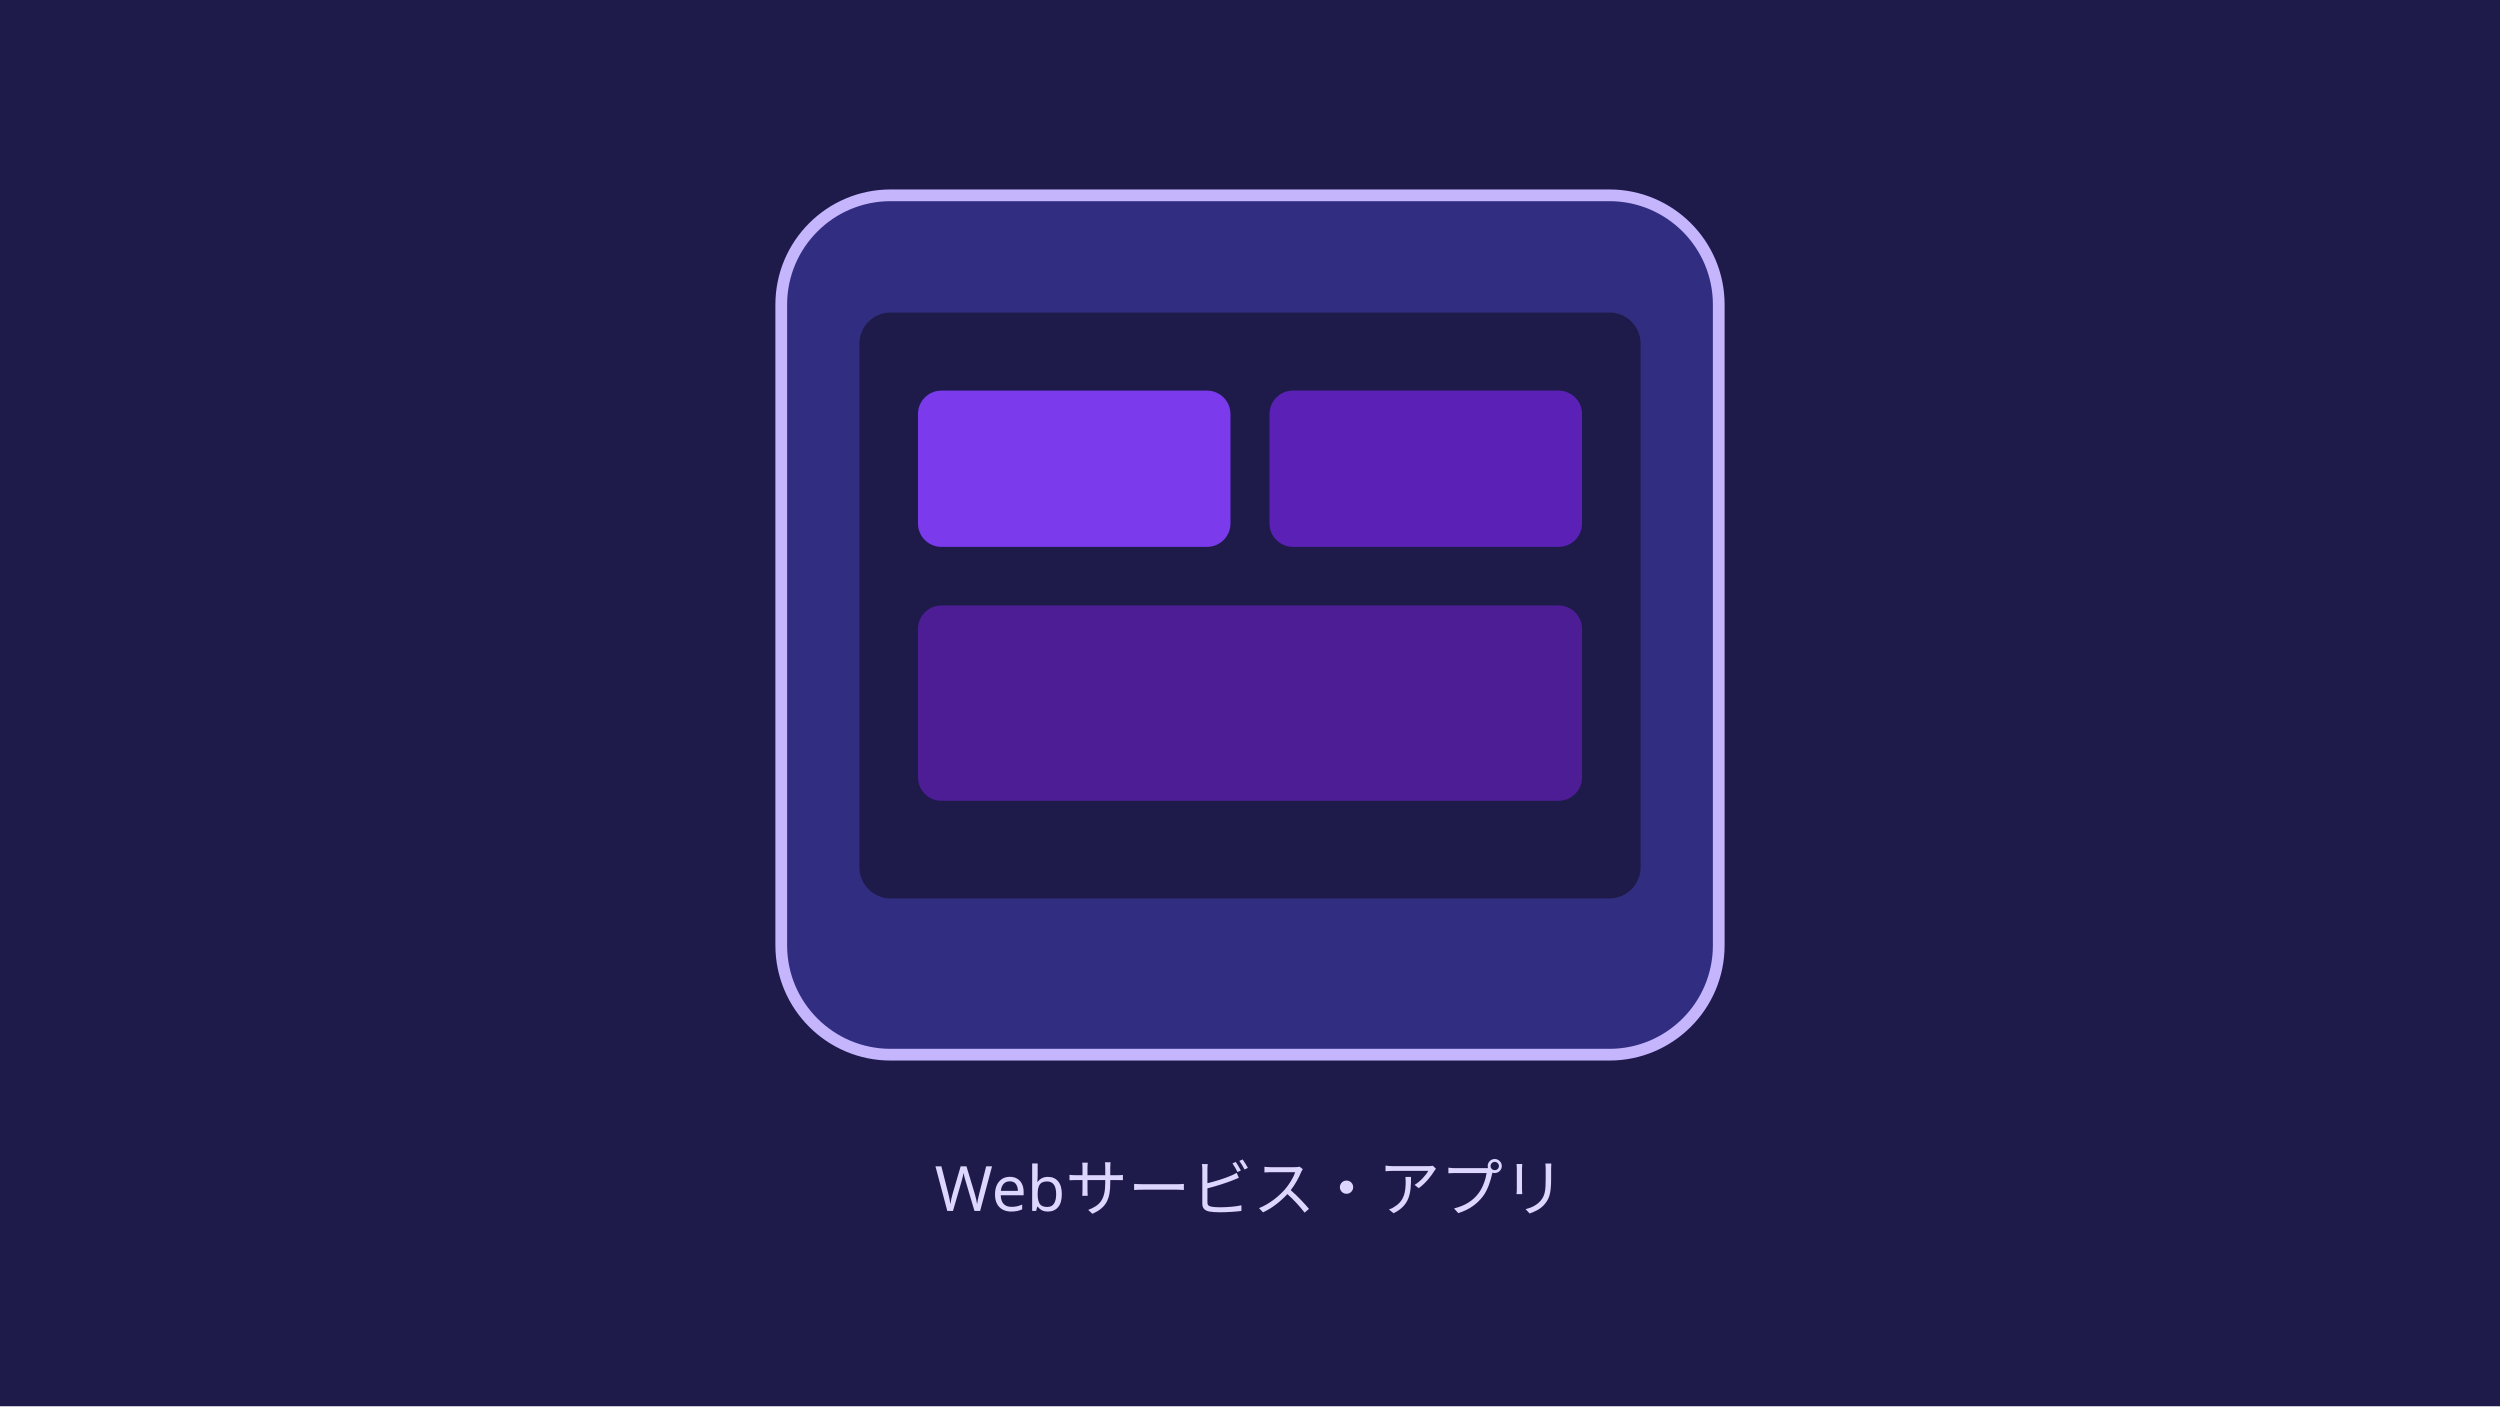
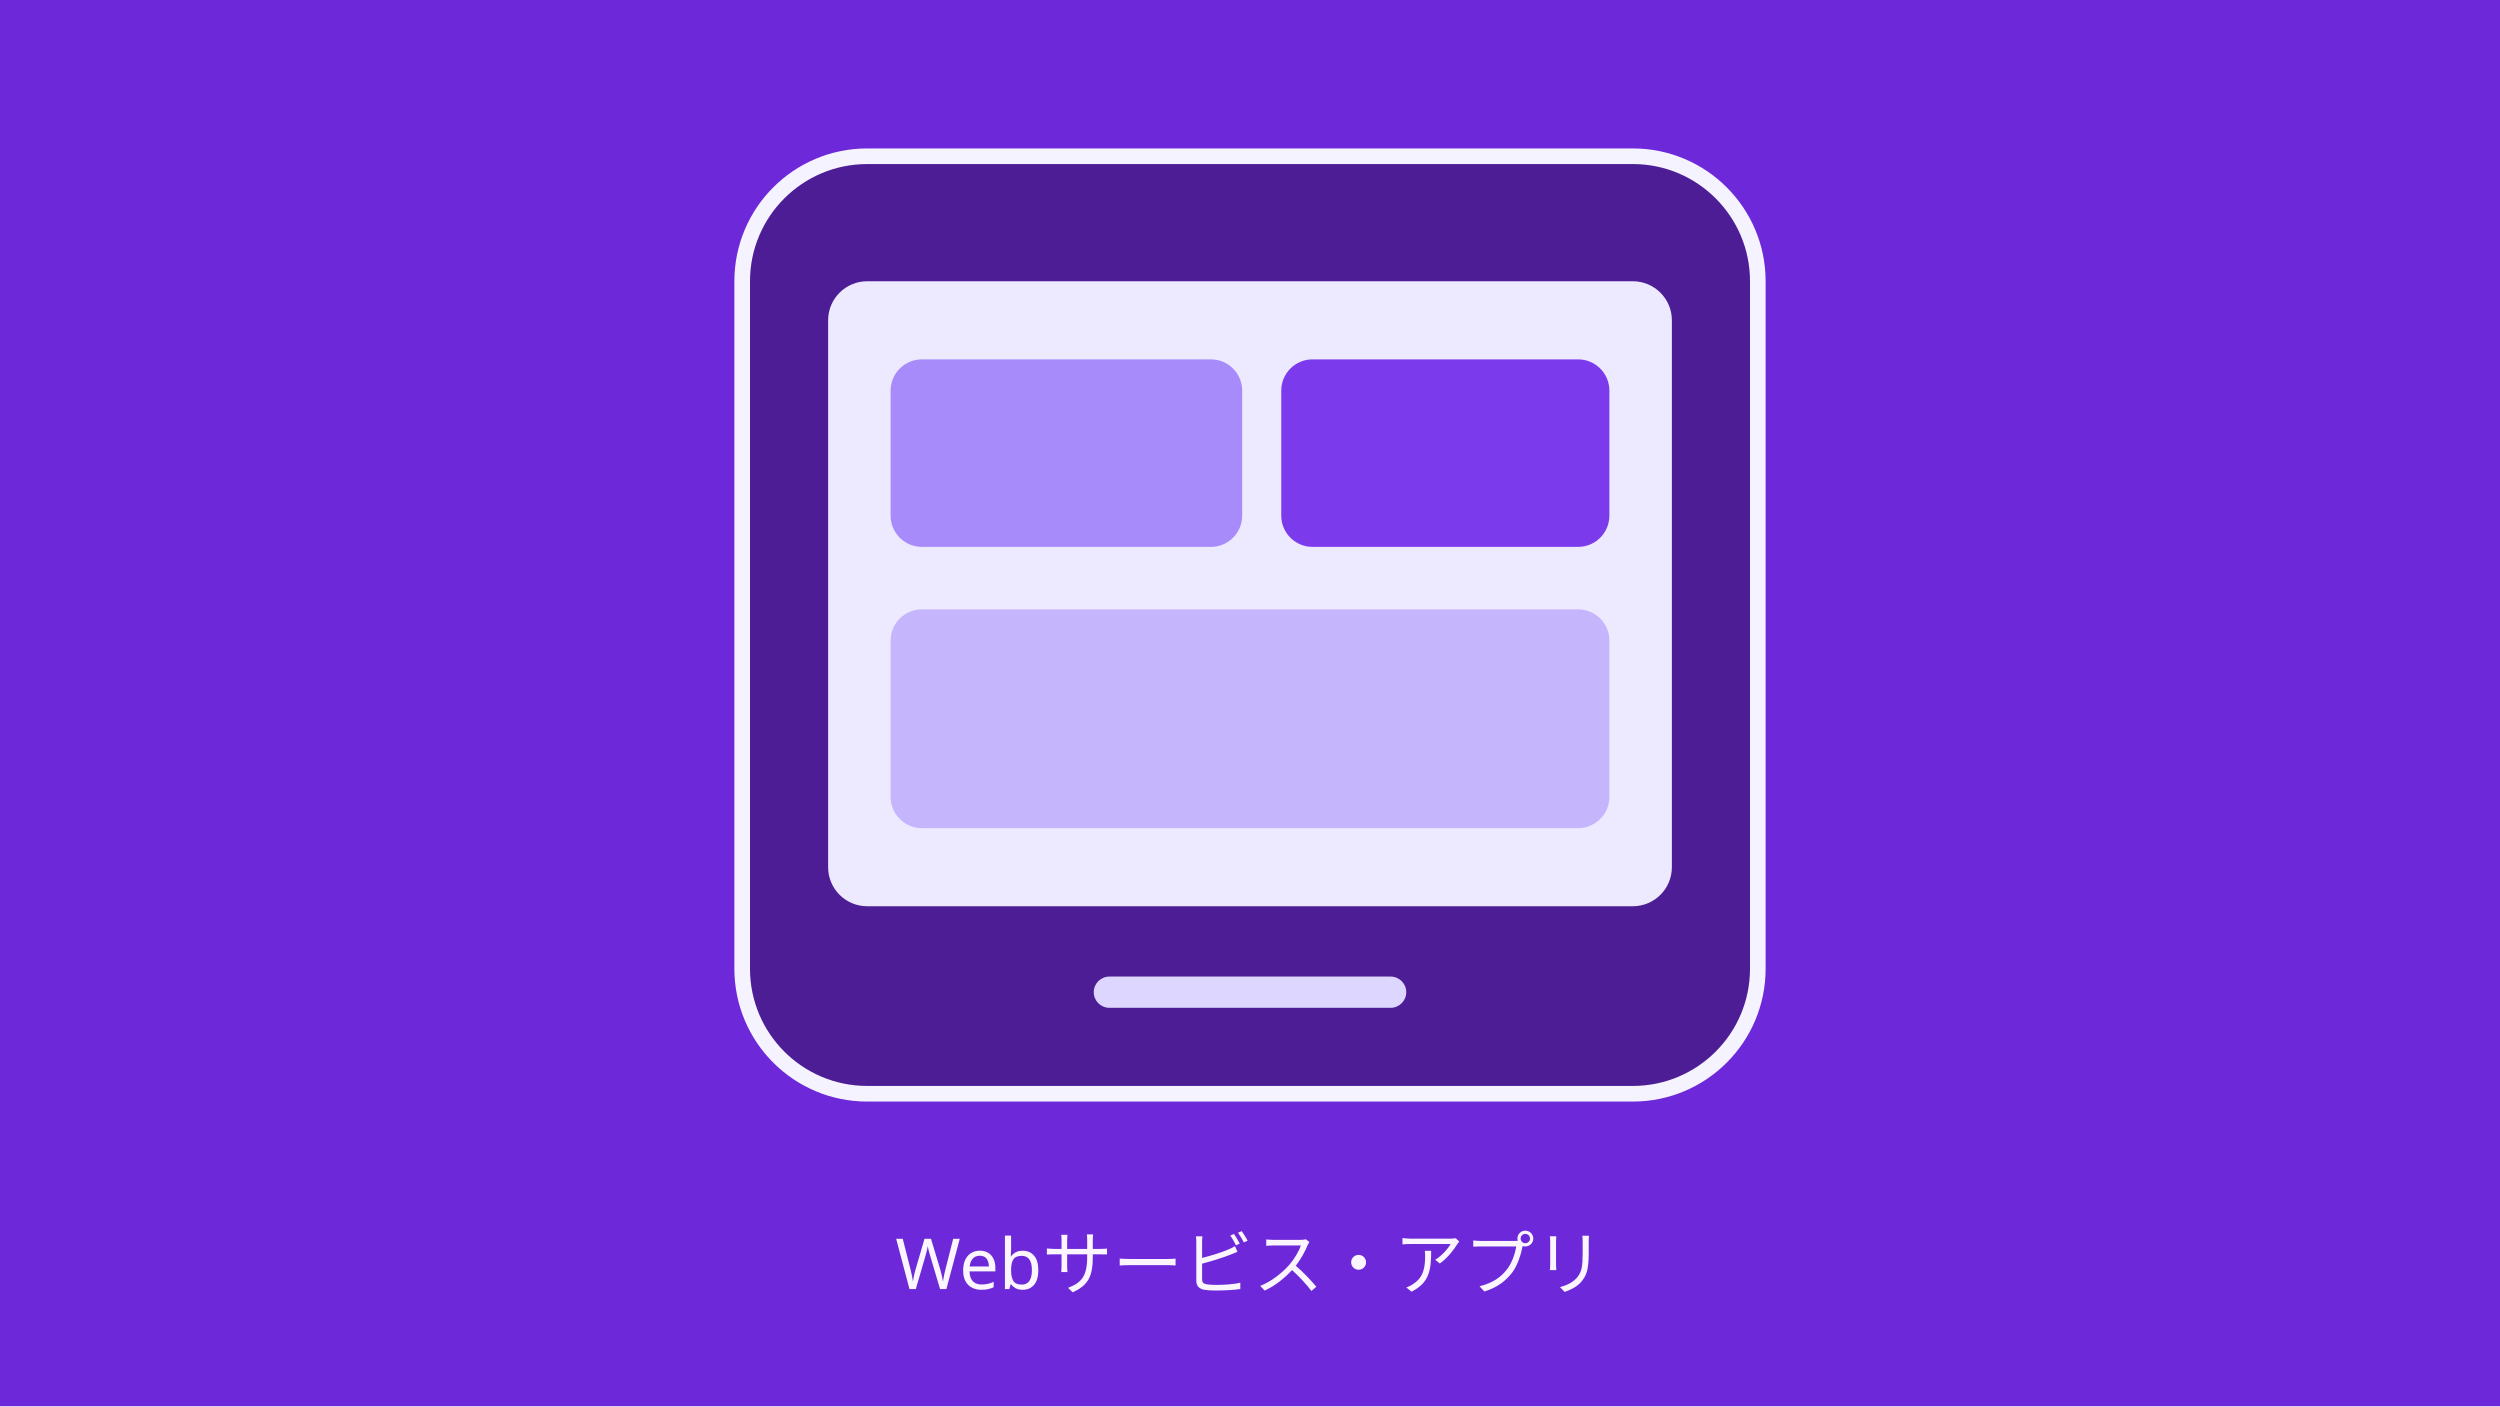
<svg xmlns="http://www.w3.org/2000/svg" width="640" height="360" viewBox="0 0 640 360">
-   <rect width="640" height="360" fill="#1e1b4b" />
-   <rect x="200" y="50" width="240" height="220" rx="28" fill="#312e81" stroke="#c4b5fd" stroke-width="3" />
-   <rect x="220" y="80" width="200" height="150" rx="8" fill="#1e1b4b" />
-   <rect x="235" y="100" width="80" height="40" rx="6" fill="#7c3aed" />
-   <rect x="325" y="100" width="80" height="40" rx="6" fill="#5b21b6" />
-   <rect x="235" y="155" width="170" height="50" rx="6" fill="#4c1d95" />
-   <text x="320" y="310" text-anchor="middle" fill="#ddd6fe" font-size="16" font-family="sans-serif">Webサービス・アプリ</text>
+   <rect width="640" height="360" fill="#6d28d9" />
+   <rect x="190" y="40" width="260" height="240" rx="32" fill="#4c1d95" stroke="#f5f3ff" stroke-width="4" />
+   <rect x="212" y="72" width="216" height="160" rx="10" fill="#ede9fe" />
+   <rect x="228" y="92" width="90" height="48" rx="8" fill="#a78bfa" />
+   <rect x="328" y="92" width="84" height="48" rx="8" fill="#7c3aed" />
+   <rect x="228" y="156" width="184" height="56" rx="8" fill="#c4b5fd" />
+   <rect x="280" y="250" width="80" height="8" rx="4" fill="#ddd6fe" />
+   <text x="320" y="330" text-anchor="middle" fill="#faf5ff" font-size="18" font-family="sans-serif">Webサービス・アプリ</text>
</svg>
